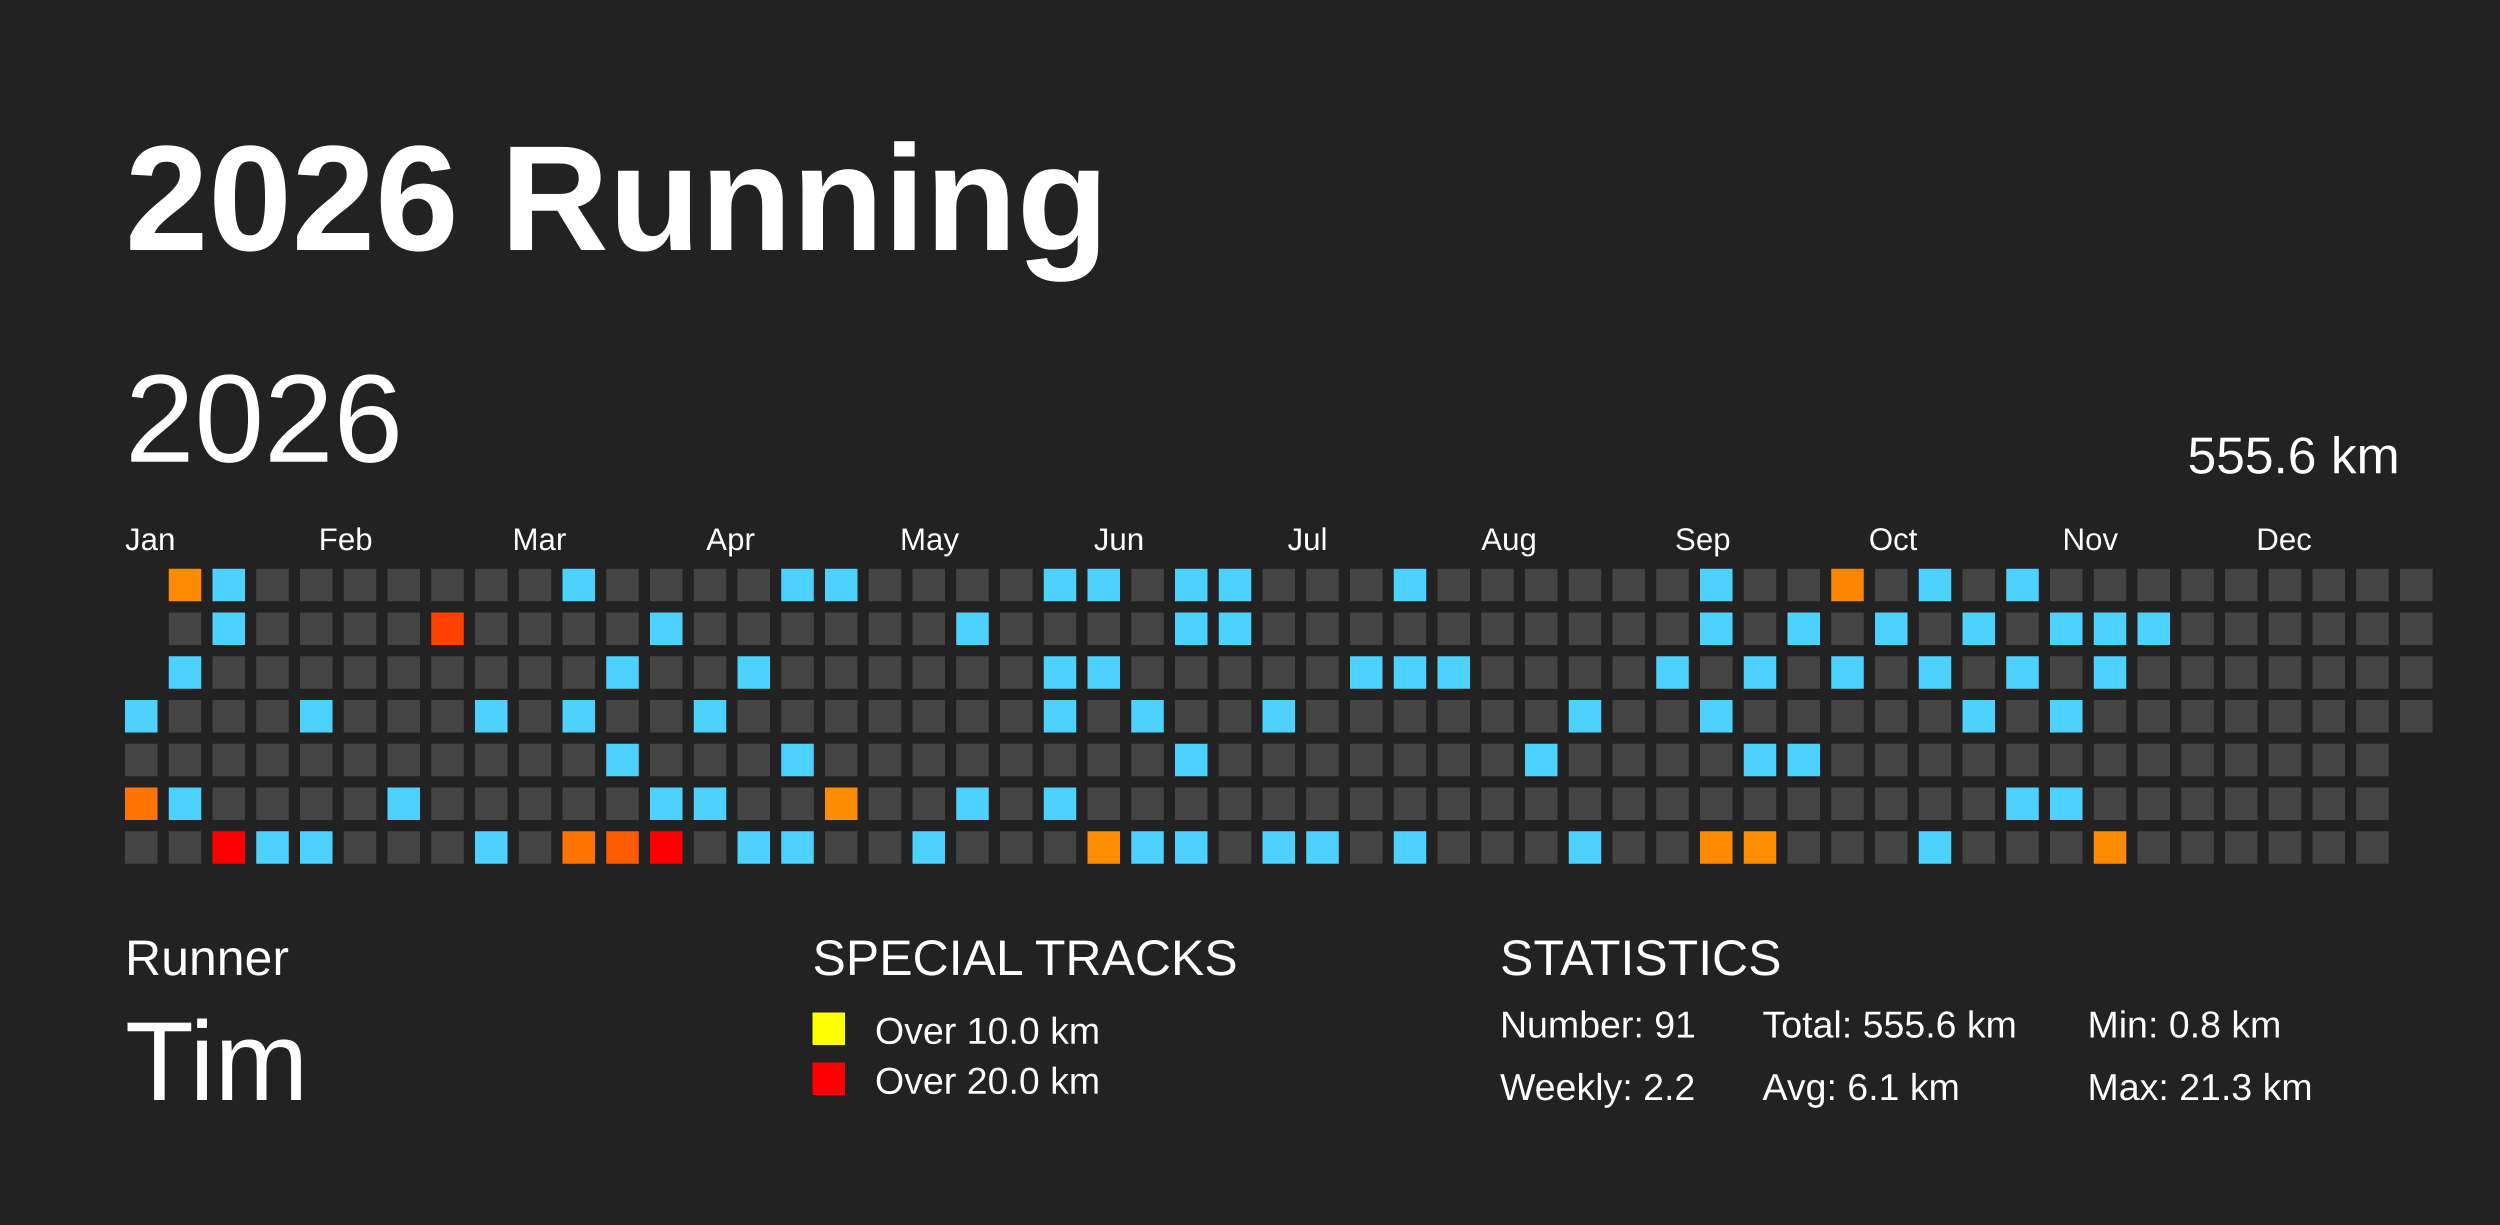
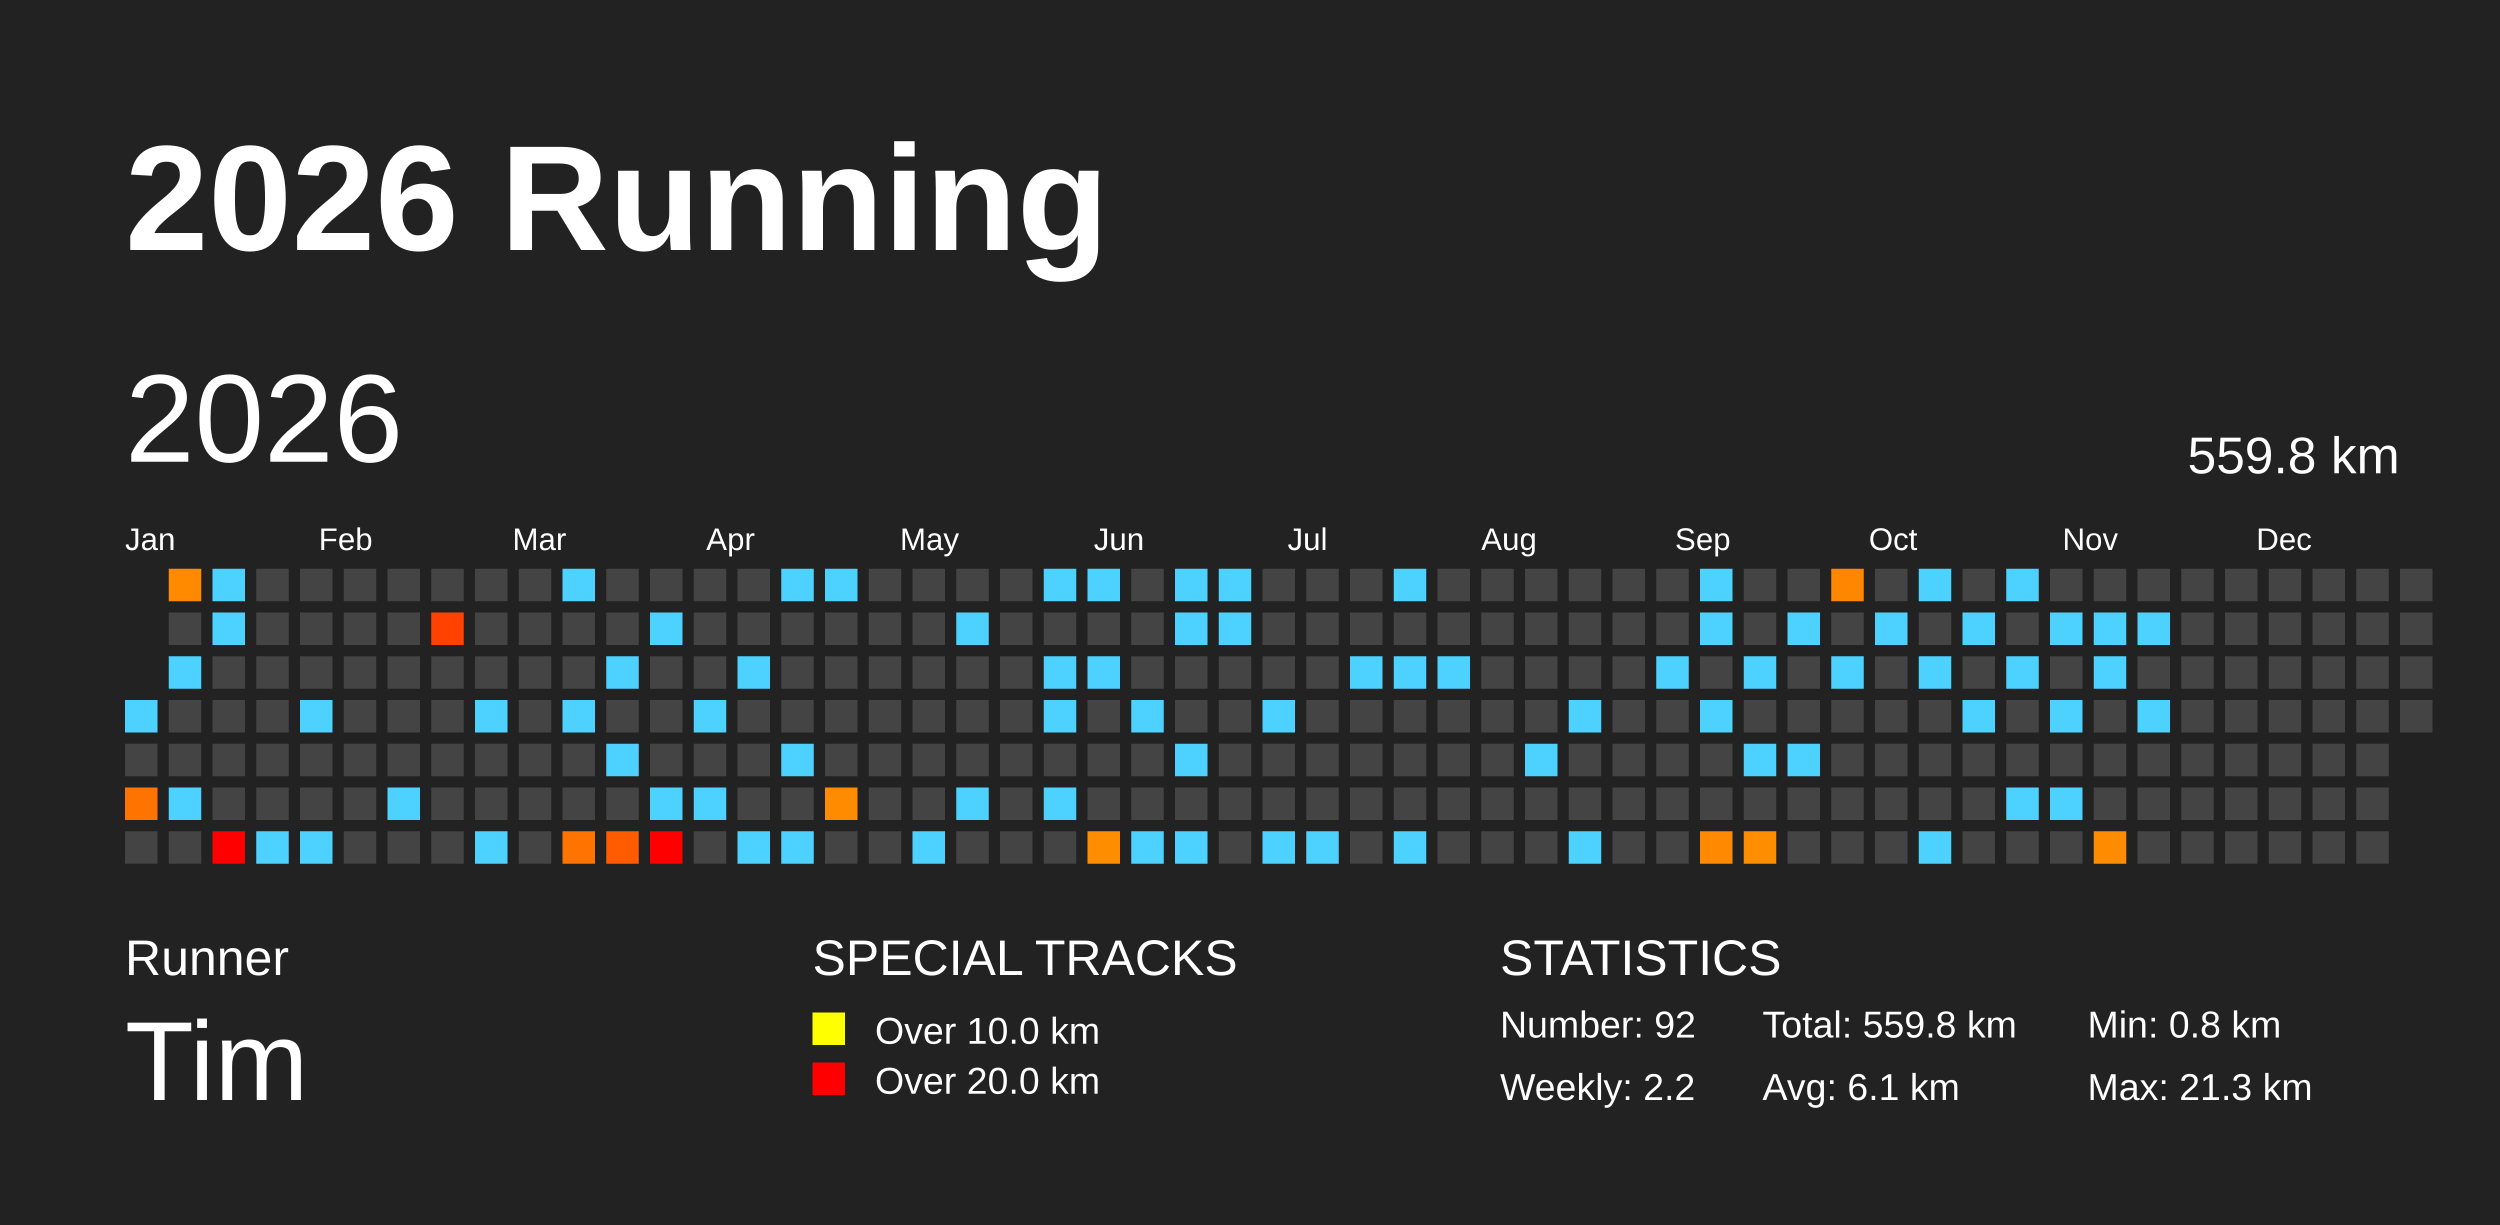
<svg xmlns="http://www.w3.org/2000/svg" baseProfile="full" height="98mm" version="1.1" viewBox="0,0,200,98" width="200mm">
  <defs />
  <rect fill="#222222" height="98" width="200" x="0" y="0" />
  <text fill="#FFFFFF" style="font-size:12px; font-family:Arial; font-weight:bold;" x="10" y="20">2026 Running</text>
  <text fill="#FFFFFF" style="font-size:4px; font-family:Arial" x="10" y="78">Runner</text>
  <text fill="#FFFFFF" style="font-size:9px; font-family:Arial" x="10" y="88">Tim</text>
  <text fill="#FFFFFF" style="font-size:4px; font-family:Arial" x="65" y="78">SPECIAL TRACKS</text>
  <rect fill="yellow" height="2.6" width="2.6" x="65" y="81" />
  <text fill="#FFFFFF" style="font-size:3px; font-family:Arial" x="70" y="83.5">Over 10.0 km</text>
  <rect fill="red" height="2.6" width="2.6" x="65" y="85" />
  <text fill="#FFFFFF" style="font-size:3px; font-family:Arial" x="70" y="87.5">Over 20.0 km</text>
  <text fill="#FFFFFF" style="font-size:4px; font-family:Arial" x="120" y="78">STATISTICS</text>
-   <text fill="#FFFFFF" style="font-size:3px; font-family:Arial" x="120" y="83">Number: 91</text>
+   <text fill="#FFFFFF" style="font-size:3px; font-family:Arial" x="120" y="83">Number: 92</text>
  <text fill="#FFFFFF" style="font-size:3px; font-family:Arial" x="120" y="88">Weekly: 2.2</text>
-   <text fill="#FFFFFF" style="font-size:3px; font-family:Arial" x="141" y="83">Total: 555.6 km</text>
+   <text fill="#FFFFFF" style="font-size:3px; font-family:Arial" x="141" y="83">Total: 559.8 km</text>
  <text fill="#FFFFFF" style="font-size:3px; font-family:Arial" x="141" y="88">Avg: 6.1 km</text>
  <text fill="#FFFFFF" style="font-size:3px; font-family:Arial" x="167" y="83">Min: 0.8 km</text>
  <text fill="#FFFFFF" style="font-size:3px; font-family:Arial" x="167" y="88">Max: 21.3 km</text>
  <text dominant-baseline="hanging" fill="#FFFFFF" style="font-size:10.0px; font-family:Arial;" x="10" y="30">2026</text>
-   <text dominant-baseline="hanging" fill="#FFFFFF" style="font-size:4.125px; font-family:Arial;" x="175" y="35">555.6 km</text>
+   <text dominant-baseline="hanging" fill="#FFFFFF" style="font-size:4.125px; font-family:Arial;" x="175" y="35">559.8 km</text>
  <text fill="#FFFFFF" style="font-size:2.5px; font-family:Arial" x="10.0" y="44">Jan</text>
  <text fill="#FFFFFF" style="font-size:2.5px; font-family:Arial" x="25.5" y="44">Feb</text>
  <text fill="#FFFFFF" style="font-size:2.5px; font-family:Arial" x="41.0" y="44">Mar</text>
  <text fill="#FFFFFF" style="font-size:2.5px; font-family:Arial" x="56.5" y="44">Apr</text>
  <text fill="#FFFFFF" style="font-size:2.5px; font-family:Arial" x="72.0" y="44">May</text>
  <text fill="#FFFFFF" style="font-size:2.5px; font-family:Arial" x="87.5" y="44">Jun</text>
  <text fill="#FFFFFF" style="font-size:2.5px; font-family:Arial" x="103.0" y="44">Jul</text>
  <text fill="#FFFFFF" style="font-size:2.5px; font-family:Arial" x="118.5" y="44">Aug</text>
  <text fill="#FFFFFF" style="font-size:2.5px; font-family:Arial" x="134.0" y="44">Sep</text>
  <text fill="#FFFFFF" style="font-size:2.5px; font-family:Arial" x="149.5" y="44">Oct</text>
  <text fill="#FFFFFF" style="font-size:2.5px; font-family:Arial" x="165.0" y="44">Nov</text>
  <text fill="#FFFFFF" style="font-size:2.5px; font-family:Arial" x="180.5" y="44">Dec</text>
  <rect fill="#4dd2ff" height="2.6" width="2.6" x="10.0" y="56.0" />
  <rect fill="#444444" height="2.6" width="2.6" x="10.0" y="59.5" />
  <rect fill="#ff7400" height="2.6" width="2.6" x="10.0" y="63.0" />
  <rect fill="#444444" height="2.6" width="2.6" x="10.0" y="66.5" />
  <rect fill="#ff8a00" height="2.6" width="2.6" x="13.5" y="45.5" />
  <rect fill="#444444" height="2.6" width="2.6" x="13.5" y="49.0" />
  <rect fill="#4dd2ff" height="2.6" width="2.6" x="13.5" y="52.5" />
  <rect fill="#444444" height="2.6" width="2.6" x="13.5" y="56.0" />
  <rect fill="#444444" height="2.6" width="2.6" x="13.5" y="59.5" />
  <rect fill="#4dd2ff" height="2.6" width="2.6" x="13.5" y="63.0" />
  <rect fill="#444444" height="2.6" width="2.6" x="13.5" y="66.5" />
  <rect fill="#4dd2ff" height="2.6" width="2.6" x="17.0" y="45.5" />
  <rect fill="#4dd2ff" height="2.6" width="2.6" x="17.0" y="49.0" />
  <rect fill="#444444" height="2.6" width="2.6" x="17.0" y="52.5" />
  <rect fill="#444444" height="2.6" width="2.6" x="17.0" y="56.0" />
  <rect fill="#444444" height="2.6" width="2.6" x="17.0" y="59.5" />
  <rect fill="#444444" height="2.6" width="2.6" x="17.0" y="63.0" />
  <rect fill="red" height="2.6" width="2.6" x="17.0" y="66.5" />
  <rect fill="#444444" height="2.6" width="2.6" x="20.5" y="45.5" />
  <rect fill="#444444" height="2.6" width="2.6" x="20.5" y="49.0" />
  <rect fill="#444444" height="2.6" width="2.6" x="20.5" y="52.5" />
  <rect fill="#444444" height="2.6" width="2.6" x="20.5" y="56.0" />
  <rect fill="#444444" height="2.6" width="2.6" x="20.5" y="59.5" />
  <rect fill="#444444" height="2.6" width="2.6" x="20.5" y="63.0" />
  <rect fill="#4dd2ff" height="2.6" width="2.6" x="20.5" y="66.5" />
  <rect fill="#444444" height="2.6" width="2.6" x="24.0" y="45.5" />
  <rect fill="#444444" height="2.6" width="2.6" x="24.0" y="49.0" />
  <rect fill="#444444" height="2.6" width="2.6" x="24.0" y="52.5" />
  <rect fill="#4dd2ff" height="2.6" width="2.6" x="24.0" y="56.0" />
  <rect fill="#444444" height="2.6" width="2.6" x="24.0" y="59.5" />
  <rect fill="#444444" height="2.6" width="2.6" x="24.0" y="63.0" />
  <rect fill="#4dd2ff" height="2.6" width="2.6" x="24.0" y="66.5" />
  <rect fill="#444444" height="2.6" width="2.6" x="27.5" y="45.5" />
  <rect fill="#444444" height="2.6" width="2.6" x="27.5" y="49.0" />
  <rect fill="#444444" height="2.6" width="2.6" x="27.5" y="52.5" />
  <rect fill="#444444" height="2.6" width="2.6" x="27.5" y="56.0" />
  <rect fill="#444444" height="2.6" width="2.6" x="27.5" y="59.5" />
  <rect fill="#444444" height="2.6" width="2.6" x="27.5" y="63.0" />
  <rect fill="#444444" height="2.6" width="2.6" x="27.5" y="66.5" />
  <rect fill="#444444" height="2.6" width="2.6" x="31.0" y="45.5" />
  <rect fill="#444444" height="2.6" width="2.6" x="31.0" y="49.0" />
  <rect fill="#444444" height="2.6" width="2.6" x="31.0" y="52.5" />
  <rect fill="#444444" height="2.6" width="2.6" x="31.0" y="56.0" />
  <rect fill="#444444" height="2.6" width="2.6" x="31.0" y="59.5" />
  <rect fill="#4dd2ff" height="2.6" width="2.6" x="31.0" y="63.0" />
  <rect fill="#444444" height="2.6" width="2.6" x="31.0" y="66.5" />
  <rect fill="#444444" height="2.6" width="2.6" x="34.5" y="45.5" />
  <rect fill="#ff4200" height="2.6" width="2.6" x="34.5" y="49.0" />
  <rect fill="#444444" height="2.6" width="2.6" x="34.5" y="52.5" />
  <rect fill="#444444" height="2.6" width="2.6" x="34.5" y="56.0" />
  <rect fill="#444444" height="2.6" width="2.6" x="34.5" y="59.5" />
  <rect fill="#444444" height="2.6" width="2.6" x="34.5" y="63.0" />
  <rect fill="#444444" height="2.6" width="2.6" x="34.5" y="66.5" />
  <rect fill="#444444" height="2.6" width="2.6" x="38.0" y="45.5" />
  <rect fill="#444444" height="2.6" width="2.6" x="38.0" y="49.0" />
  <rect fill="#444444" height="2.6" width="2.6" x="38.0" y="52.5" />
  <rect fill="#4dd2ff" height="2.6" width="2.6" x="38.0" y="56.0" />
  <rect fill="#444444" height="2.6" width="2.6" x="38.0" y="59.5" />
  <rect fill="#444444" height="2.6" width="2.6" x="38.0" y="63.0" />
  <rect fill="#4dd2ff" height="2.6" width="2.6" x="38.0" y="66.5" />
  <rect fill="#444444" height="2.6" width="2.6" x="41.5" y="45.5" />
  <rect fill="#444444" height="2.6" width="2.6" x="41.5" y="49.0" />
  <rect fill="#444444" height="2.6" width="2.6" x="41.5" y="52.5" />
  <rect fill="#444444" height="2.6" width="2.6" x="41.5" y="56.0" />
  <rect fill="#444444" height="2.6" width="2.6" x="41.5" y="59.5" />
  <rect fill="#444444" height="2.6" width="2.6" x="41.5" y="63.0" />
  <rect fill="#444444" height="2.6" width="2.6" x="41.5" y="66.5" />
  <rect fill="#4dd2ff" height="2.6" width="2.6" x="45.0" y="45.5" />
  <rect fill="#444444" height="2.6" width="2.6" x="45.0" y="49.0" />
  <rect fill="#444444" height="2.6" width="2.6" x="45.0" y="52.5" />
  <rect fill="#4dd2ff" height="2.6" width="2.6" x="45.0" y="56.0" />
  <rect fill="#444444" height="2.6" width="2.6" x="45.0" y="59.5" />
  <rect fill="#444444" height="2.6" width="2.6" x="45.0" y="63.0" />
  <rect fill="#ff7400" height="2.6" width="2.6" x="45.0" y="66.5" />
  <rect fill="#444444" height="2.6" width="2.6" x="48.5" y="45.5" />
  <rect fill="#444444" height="2.6" width="2.6" x="48.5" y="49.0" />
  <rect fill="#4dd2ff" height="2.6" width="2.6" x="48.5" y="52.5" />
  <rect fill="#444444" height="2.6" width="2.6" x="48.5" y="56.0" />
  <rect fill="#4dd2ff" height="2.6" width="2.6" x="48.5" y="59.5" />
  <rect fill="#444444" height="2.6" width="2.6" x="48.5" y="63.0" />
  <rect fill="#ff5b00" height="2.6" width="2.6" x="48.5" y="66.5" />
  <rect fill="#444444" height="2.6" width="2.6" x="52.0" y="45.5" />
  <rect fill="#4dd2ff" height="2.6" width="2.6" x="52.0" y="49.0" />
  <rect fill="#444444" height="2.6" width="2.6" x="52.0" y="52.5" />
  <rect fill="#444444" height="2.6" width="2.6" x="52.0" y="56.0" />
  <rect fill="#444444" height="2.6" width="2.6" x="52.0" y="59.5" />
  <rect fill="#4dd2ff" height="2.6" width="2.6" x="52.0" y="63.0" />
  <rect fill="red" height="2.6" width="2.6" x="52.0" y="66.5" />
  <rect fill="#444444" height="2.6" width="2.6" x="55.5" y="45.5" />
  <rect fill="#444444" height="2.6" width="2.6" x="55.5" y="49.0" />
  <rect fill="#444444" height="2.6" width="2.6" x="55.5" y="52.5" />
  <rect fill="#4dd2ff" height="2.6" width="2.6" x="55.5" y="56.0" />
  <rect fill="#444444" height="2.6" width="2.6" x="55.5" y="59.5" />
  <rect fill="#4dd2ff" height="2.6" width="2.6" x="55.5" y="63.0" />
  <rect fill="#444444" height="2.6" width="2.6" x="55.5" y="66.5" />
  <rect fill="#444444" height="2.6" width="2.6" x="59.0" y="45.5" />
  <rect fill="#444444" height="2.6" width="2.6" x="59.0" y="49.0" />
  <rect fill="#4dd2ff" height="2.6" width="2.6" x="59.0" y="52.5" />
  <rect fill="#444444" height="2.6" width="2.6" x="59.0" y="56.0" />
  <rect fill="#444444" height="2.6" width="2.6" x="59.0" y="59.5" />
  <rect fill="#444444" height="2.6" width="2.6" x="59.0" y="63.0" />
  <rect fill="#4dd2ff" height="2.6" width="2.6" x="59.0" y="66.5" />
  <rect fill="#4dd2ff" height="2.6" width="2.6" x="62.5" y="45.5" />
  <rect fill="#444444" height="2.6" width="2.6" x="62.5" y="49.0" />
  <rect fill="#444444" height="2.6" width="2.6" x="62.5" y="52.5" />
  <rect fill="#444444" height="2.6" width="2.6" x="62.5" y="56.0" />
  <rect fill="#4dd2ff" height="2.6" width="2.6" x="62.5" y="59.5" />
  <rect fill="#444444" height="2.6" width="2.6" x="62.5" y="63.0" />
  <rect fill="#4dd2ff" height="2.6" width="2.6" x="62.5" y="66.5" />
  <rect fill="#4dd2ff" height="2.6" width="2.6" x="66.0" y="45.5" />
  <rect fill="#444444" height="2.6" width="2.6" x="66.0" y="49.0" />
  <rect fill="#444444" height="2.6" width="2.6" x="66.0" y="52.5" />
  <rect fill="#444444" height="2.6" width="2.6" x="66.0" y="56.0" />
  <rect fill="#444444" height="2.6" width="2.6" x="66.0" y="59.5" />
  <rect fill="#ff8c00" height="2.6" width="2.6" x="66.0" y="63.0" />
  <rect fill="#444444" height="2.6" width="2.6" x="66.0" y="66.5" />
  <rect fill="#444444" height="2.6" width="2.6" x="69.5" y="45.5" />
  <rect fill="#444444" height="2.6" width="2.6" x="69.5" y="49.0" />
  <rect fill="#444444" height="2.6" width="2.6" x="69.5" y="52.5" />
  <rect fill="#444444" height="2.6" width="2.6" x="69.5" y="56.0" />
  <rect fill="#444444" height="2.6" width="2.6" x="69.5" y="59.5" />
  <rect fill="#444444" height="2.6" width="2.6" x="69.5" y="63.0" />
  <rect fill="#444444" height="2.6" width="2.6" x="69.5" y="66.5" />
  <rect fill="#444444" height="2.6" width="2.6" x="73.0" y="45.5" />
  <rect fill="#444444" height="2.6" width="2.6" x="73.0" y="49.0" />
  <rect fill="#444444" height="2.6" width="2.6" x="73.0" y="52.5" />
  <rect fill="#444444" height="2.6" width="2.6" x="73.0" y="56.0" />
  <rect fill="#444444" height="2.6" width="2.6" x="73.0" y="59.5" />
  <rect fill="#444444" height="2.6" width="2.6" x="73.0" y="63.0" />
  <rect fill="#4dd2ff" height="2.6" width="2.6" x="73.0" y="66.5" />
  <rect fill="#444444" height="2.6" width="2.6" x="76.5" y="45.5" />
  <rect fill="#4dd2ff" height="2.6" width="2.6" x="76.5" y="49.0" />
  <rect fill="#444444" height="2.6" width="2.6" x="76.5" y="52.5" />
  <rect fill="#444444" height="2.6" width="2.6" x="76.5" y="56.0" />
  <rect fill="#444444" height="2.6" width="2.6" x="76.5" y="59.5" />
  <rect fill="#4dd2ff" height="2.6" width="2.6" x="76.5" y="63.0" />
  <rect fill="#444444" height="2.6" width="2.6" x="76.5" y="66.5" />
  <rect fill="#444444" height="2.6" width="2.6" x="80.0" y="45.5" />
  <rect fill="#444444" height="2.6" width="2.6" x="80.0" y="49.0" />
  <rect fill="#444444" height="2.6" width="2.6" x="80.0" y="52.5" />
  <rect fill="#444444" height="2.6" width="2.6" x="80.0" y="56.0" />
  <rect fill="#444444" height="2.6" width="2.6" x="80.0" y="59.5" />
  <rect fill="#444444" height="2.6" width="2.6" x="80.0" y="63.0" />
  <rect fill="#444444" height="2.6" width="2.6" x="80.0" y="66.5" />
  <rect fill="#4dd2ff" height="2.6" width="2.6" x="83.5" y="45.5" />
  <rect fill="#444444" height="2.6" width="2.6" x="83.5" y="49.0" />
  <rect fill="#4dd2ff" height="2.6" width="2.6" x="83.5" y="52.5" />
  <rect fill="#4dd2ff" height="2.6" width="2.6" x="83.5" y="56.0" />
  <rect fill="#444444" height="2.6" width="2.6" x="83.5" y="59.5" />
  <rect fill="#4dd2ff" height="2.6" width="2.6" x="83.5" y="63.0" />
  <rect fill="#444444" height="2.6" width="2.6" x="83.5" y="66.5" />
  <rect fill="#4dd2ff" height="2.6" width="2.6" x="87.0" y="45.5" />
  <rect fill="#444444" height="2.6" width="2.6" x="87.0" y="49.0" />
  <rect fill="#4dd2ff" height="2.6" width="2.6" x="87.0" y="52.5" />
  <rect fill="#444444" height="2.6" width="2.6" x="87.0" y="56.0" />
  <rect fill="#444444" height="2.6" width="2.6" x="87.0" y="59.5" />
  <rect fill="#444444" height="2.6" width="2.6" x="87.0" y="63.0" />
  <rect fill="#ff8d00" height="2.6" width="2.6" x="87.0" y="66.5" />
  <rect fill="#444444" height="2.6" width="2.6" x="90.5" y="45.5" />
  <rect fill="#444444" height="2.6" width="2.6" x="90.5" y="49.0" />
  <rect fill="#444444" height="2.6" width="2.6" x="90.5" y="52.5" />
  <rect fill="#4dd2ff" height="2.6" width="2.6" x="90.5" y="56.0" />
  <rect fill="#444444" height="2.6" width="2.6" x="90.5" y="59.5" />
  <rect fill="#444444" height="2.6" width="2.6" x="90.5" y="63.0" />
  <rect fill="#4dd2ff" height="2.6" width="2.6" x="90.5" y="66.5" />
  <rect fill="#4dd2ff" height="2.6" width="2.6" x="94.0" y="45.5" />
  <rect fill="#4dd2ff" height="2.6" width="2.6" x="94.0" y="49.0" />
  <rect fill="#444444" height="2.6" width="2.6" x="94.0" y="52.5" />
  <rect fill="#444444" height="2.6" width="2.6" x="94.0" y="56.0" />
  <rect fill="#4dd2ff" height="2.6" width="2.6" x="94.0" y="59.5" />
  <rect fill="#444444" height="2.6" width="2.6" x="94.0" y="63.0" />
  <rect fill="#4dd2ff" height="2.6" width="2.6" x="94.0" y="66.5" />
  <rect fill="#4dd2ff" height="2.6" width="2.6" x="97.5" y="45.5" />
  <rect fill="#4dd2ff" height="2.6" width="2.6" x="97.5" y="49.0" />
  <rect fill="#444444" height="2.6" width="2.6" x="97.5" y="52.5" />
  <rect fill="#444444" height="2.6" width="2.6" x="97.5" y="56.0" />
  <rect fill="#444444" height="2.6" width="2.6" x="97.5" y="59.5" />
  <rect fill="#444444" height="2.6" width="2.6" x="97.5" y="63.0" />
  <rect fill="#444444" height="2.6" width="2.6" x="97.5" y="66.5" />
  <rect fill="#444444" height="2.6" width="2.6" x="101.0" y="45.5" />
  <rect fill="#444444" height="2.6" width="2.6" x="101.0" y="49.0" />
  <rect fill="#444444" height="2.6" width="2.6" x="101.0" y="52.5" />
  <rect fill="#4dd2ff" height="2.6" width="2.6" x="101.0" y="56.0" />
  <rect fill="#444444" height="2.6" width="2.6" x="101.0" y="59.5" />
  <rect fill="#444444" height="2.6" width="2.6" x="101.0" y="63.0" />
  <rect fill="#4dd2ff" height="2.6" width="2.6" x="101.0" y="66.5" />
  <rect fill="#444444" height="2.6" width="2.6" x="104.5" y="45.5" />
  <rect fill="#444444" height="2.6" width="2.6" x="104.5" y="49.0" />
  <rect fill="#444444" height="2.6" width="2.6" x="104.5" y="52.5" />
  <rect fill="#444444" height="2.6" width="2.6" x="104.5" y="56.0" />
  <rect fill="#444444" height="2.6" width="2.6" x="104.5" y="59.5" />
  <rect fill="#444444" height="2.6" width="2.6" x="104.5" y="63.0" />
  <rect fill="#4dd2ff" height="2.6" width="2.6" x="104.5" y="66.5" />
  <rect fill="#444444" height="2.6" width="2.6" x="108.0" y="45.5" />
  <rect fill="#444444" height="2.6" width="2.6" x="108.0" y="49.0" />
  <rect fill="#4dd2ff" height="2.6" width="2.6" x="108.0" y="52.5" />
  <rect fill="#444444" height="2.6" width="2.6" x="108.0" y="56.0" />
  <rect fill="#444444" height="2.6" width="2.6" x="108.0" y="59.5" />
  <rect fill="#444444" height="2.6" width="2.6" x="108.0" y="63.0" />
  <rect fill="#444444" height="2.6" width="2.6" x="108.0" y="66.5" />
  <rect fill="#4dd2ff" height="2.6" width="2.6" x="111.5" y="45.5" />
  <rect fill="#444444" height="2.6" width="2.6" x="111.5" y="49.0" />
  <rect fill="#4dd2ff" height="2.6" width="2.6" x="111.5" y="52.5" />
  <rect fill="#444444" height="2.6" width="2.6" x="111.5" y="56.0" />
  <rect fill="#444444" height="2.6" width="2.6" x="111.5" y="59.5" />
  <rect fill="#444444" height="2.6" width="2.6" x="111.5" y="63.0" />
  <rect fill="#4dd2ff" height="2.6" width="2.6" x="111.5" y="66.5" />
  <rect fill="#444444" height="2.6" width="2.6" x="115.0" y="45.5" />
  <rect fill="#444444" height="2.6" width="2.6" x="115.0" y="49.0" />
  <rect fill="#4dd2ff" height="2.6" width="2.6" x="115.0" y="52.5" />
  <rect fill="#444444" height="2.6" width="2.6" x="115.0" y="56.0" />
  <rect fill="#444444" height="2.6" width="2.6" x="115.0" y="59.5" />
  <rect fill="#444444" height="2.6" width="2.6" x="115.0" y="63.0" />
  <rect fill="#444444" height="2.6" width="2.6" x="115.0" y="66.5" />
  <rect fill="#444444" height="2.6" width="2.6" x="118.5" y="45.5" />
  <rect fill="#444444" height="2.6" width="2.6" x="118.5" y="49.0" />
  <rect fill="#444444" height="2.6" width="2.6" x="118.5" y="52.5" />
  <rect fill="#444444" height="2.6" width="2.6" x="118.5" y="56.0" />
  <rect fill="#444444" height="2.6" width="2.6" x="118.5" y="59.5" />
  <rect fill="#444444" height="2.6" width="2.6" x="118.5" y="63.0" />
  <rect fill="#444444" height="2.6" width="2.6" x="118.5" y="66.5" />
  <rect fill="#444444" height="2.6" width="2.6" x="122.0" y="45.5" />
  <rect fill="#444444" height="2.6" width="2.6" x="122.0" y="49.0" />
  <rect fill="#444444" height="2.6" width="2.6" x="122.0" y="52.5" />
  <rect fill="#444444" height="2.6" width="2.6" x="122.0" y="56.0" />
  <rect fill="#4dd2ff" height="2.6" width="2.6" x="122.0" y="59.5" />
  <rect fill="#444444" height="2.6" width="2.6" x="122.0" y="63.0" />
  <rect fill="#444444" height="2.6" width="2.6" x="122.0" y="66.5" />
  <rect fill="#444444" height="2.6" width="2.6" x="125.5" y="45.5" />
  <rect fill="#444444" height="2.6" width="2.6" x="125.5" y="49.0" />
  <rect fill="#444444" height="2.6" width="2.6" x="125.5" y="52.5" />
  <rect fill="#4dd2ff" height="2.6" width="2.6" x="125.5" y="56.0" />
  <rect fill="#444444" height="2.6" width="2.6" x="125.5" y="59.5" />
  <rect fill="#444444" height="2.6" width="2.6" x="125.5" y="63.0" />
  <rect fill="#4dd2ff" height="2.6" width="2.6" x="125.5" y="66.5" />
  <rect fill="#444444" height="2.6" width="2.6" x="129.0" y="45.5" />
  <rect fill="#444444" height="2.6" width="2.6" x="129.0" y="49.0" />
  <rect fill="#444444" height="2.6" width="2.6" x="129.0" y="52.5" />
  <rect fill="#444444" height="2.6" width="2.6" x="129.0" y="56.0" />
  <rect fill="#444444" height="2.6" width="2.6" x="129.0" y="59.5" />
  <rect fill="#444444" height="2.6" width="2.6" x="129.0" y="63.0" />
  <rect fill="#444444" height="2.6" width="2.6" x="129.0" y="66.5" />
  <rect fill="#444444" height="2.6" width="2.6" x="132.5" y="45.5" />
  <rect fill="#444444" height="2.6" width="2.6" x="132.5" y="49.0" />
  <rect fill="#4dd2ff" height="2.6" width="2.6" x="132.5" y="52.5" />
  <rect fill="#444444" height="2.6" width="2.6" x="132.5" y="56.0" />
  <rect fill="#444444" height="2.6" width="2.6" x="132.5" y="59.5" />
  <rect fill="#444444" height="2.6" width="2.6" x="132.5" y="63.0" />
  <rect fill="#444444" height="2.6" width="2.6" x="132.5" y="66.5" />
  <rect fill="#4dd2ff" height="2.6" width="2.6" x="136.0" y="45.5" />
  <rect fill="#4dd2ff" height="2.6" width="2.6" x="136.0" y="49.0" />
  <rect fill="#444444" height="2.6" width="2.6" x="136.0" y="52.5" />
  <rect fill="#4dd2ff" height="2.6" width="2.6" x="136.0" y="56.0" />
  <rect fill="#444444" height="2.6" width="2.6" x="136.0" y="59.5" />
  <rect fill="#444444" height="2.6" width="2.6" x="136.0" y="63.0" />
  <rect fill="#ff8900" height="2.6" width="2.6" x="136.0" y="66.5" />
  <rect fill="#444444" height="2.6" width="2.6" x="139.5" y="45.5" />
  <rect fill="#444444" height="2.6" width="2.6" x="139.5" y="49.0" />
  <rect fill="#4dd2ff" height="2.6" width="2.6" x="139.5" y="52.5" />
  <rect fill="#444444" height="2.6" width="2.6" x="139.5" y="56.0" />
  <rect fill="#4dd2ff" height="2.6" width="2.6" x="139.5" y="59.5" />
  <rect fill="#444444" height="2.6" width="2.6" x="139.5" y="63.0" />
  <rect fill="#ff8d00" height="2.6" width="2.6" x="139.5" y="66.5" />
  <rect fill="#444444" height="2.6" width="2.6" x="143.0" y="45.5" />
  <rect fill="#4dd2ff" height="2.6" width="2.6" x="143.0" y="49.0" />
  <rect fill="#444444" height="2.6" width="2.6" x="143.0" y="52.5" />
  <rect fill="#444444" height="2.6" width="2.6" x="143.0" y="56.0" />
  <rect fill="#4dd2ff" height="2.6" width="2.6" x="143.0" y="59.5" />
  <rect fill="#444444" height="2.6" width="2.6" x="143.0" y="63.0" />
  <rect fill="#444444" height="2.6" width="2.6" x="143.0" y="66.5" />
  <rect fill="#ff8700" height="2.6" width="2.6" x="146.5" y="45.5" />
  <rect fill="#444444" height="2.6" width="2.6" x="146.5" y="49.0" />
  <rect fill="#4dd2ff" height="2.6" width="2.6" x="146.5" y="52.5" />
  <rect fill="#444444" height="2.6" width="2.6" x="146.5" y="56.0" />
  <rect fill="#444444" height="2.6" width="2.6" x="146.5" y="59.5" />
  <rect fill="#444444" height="2.6" width="2.6" x="146.5" y="63.0" />
  <rect fill="#444444" height="2.6" width="2.6" x="146.5" y="66.5" />
  <rect fill="#444444" height="2.6" width="2.6" x="150.0" y="45.5" />
  <rect fill="#4dd2ff" height="2.6" width="2.6" x="150.0" y="49.0" />
  <rect fill="#444444" height="2.6" width="2.6" x="150.0" y="52.5" />
  <rect fill="#444444" height="2.6" width="2.6" x="150.0" y="56.0" />
  <rect fill="#444444" height="2.6" width="2.6" x="150.0" y="59.5" />
  <rect fill="#444444" height="2.6" width="2.6" x="150.0" y="63.0" />
  <rect fill="#444444" height="2.6" width="2.6" x="150.0" y="66.5" />
  <rect fill="#4dd2ff" height="2.6" width="2.6" x="153.5" y="45.5" />
  <rect fill="#444444" height="2.6" width="2.6" x="153.5" y="49.0" />
  <rect fill="#4dd2ff" height="2.6" width="2.6" x="153.5" y="52.5" />
  <rect fill="#444444" height="2.6" width="2.6" x="153.5" y="56.0" />
  <rect fill="#444444" height="2.6" width="2.6" x="153.5" y="59.5" />
  <rect fill="#444444" height="2.6" width="2.6" x="153.5" y="63.0" />
  <rect fill="#4dd2ff" height="2.6" width="2.6" x="153.5" y="66.5" />
  <rect fill="#444444" height="2.6" width="2.6" x="157.0" y="45.5" />
  <rect fill="#4dd2ff" height="2.6" width="2.6" x="157.0" y="49.0" />
  <rect fill="#444444" height="2.6" width="2.6" x="157.0" y="52.5" />
  <rect fill="#4dd2ff" height="2.6" width="2.6" x="157.0" y="56.0" />
  <rect fill="#444444" height="2.6" width="2.6" x="157.0" y="59.5" />
  <rect fill="#444444" height="2.6" width="2.6" x="157.0" y="63.0" />
  <rect fill="#444444" height="2.6" width="2.6" x="157.0" y="66.5" />
  <rect fill="#4dd2ff" height="2.6" width="2.6" x="160.5" y="45.5" />
  <rect fill="#444444" height="2.6" width="2.6" x="160.5" y="49.0" />
  <rect fill="#4dd2ff" height="2.6" width="2.6" x="160.5" y="52.5" />
  <rect fill="#444444" height="2.6" width="2.6" x="160.5" y="56.0" />
  <rect fill="#444444" height="2.6" width="2.6" x="160.5" y="59.5" />
  <rect fill="#4dd2ff" height="2.6" width="2.6" x="160.5" y="63.0" />
  <rect fill="#444444" height="2.6" width="2.6" x="160.5" y="66.5" />
  <rect fill="#444444" height="2.6" width="2.6" x="164.0" y="45.5" />
  <rect fill="#4dd2ff" height="2.6" width="2.6" x="164.0" y="49.0" />
  <rect fill="#444444" height="2.6" width="2.6" x="164.0" y="52.5" />
  <rect fill="#4dd2ff" height="2.6" width="2.6" x="164.0" y="56.0" />
  <rect fill="#444444" height="2.6" width="2.6" x="164.0" y="59.5" />
  <rect fill="#4dd2ff" height="2.6" width="2.6" x="164.0" y="63.0" />
  <rect fill="#444444" height="2.6" width="2.6" x="164.0" y="66.5" />
  <rect fill="#444444" height="2.6" width="2.6" x="167.5" y="45.5" />
  <rect fill="#4dd2ff" height="2.6" width="2.6" x="167.5" y="49.0" />
  <rect fill="#4dd2ff" height="2.6" width="2.6" x="167.5" y="52.5" />
  <rect fill="#444444" height="2.6" width="2.6" x="167.5" y="56.0" />
  <rect fill="#444444" height="2.6" width="2.6" x="167.5" y="59.5" />
  <rect fill="#444444" height="2.6" width="2.6" x="167.5" y="63.0" />
  <rect fill="#ff8c00" height="2.6" width="2.6" x="167.5" y="66.5" />
  <rect fill="#444444" height="2.6" width="2.6" x="171.0" y="45.5" />
  <rect fill="#4dd2ff" height="2.6" width="2.6" x="171.0" y="49.0" />
  <rect fill="#444444" height="2.6" width="2.6" x="171.0" y="52.5" />
-   <rect fill="#444444" height="2.6" width="2.6" x="171.0" y="56.0" />
+   <rect fill="#4dd2ff" height="2.6" width="2.6" x="171.0" y="56.0" />
  <rect fill="#444444" height="2.6" width="2.6" x="171.0" y="59.5" />
  <rect fill="#444444" height="2.6" width="2.6" x="171.0" y="63.0" />
  <rect fill="#444444" height="2.6" width="2.6" x="171.0" y="66.5" />
  <rect fill="#444444" height="2.6" width="2.6" x="174.5" y="45.5" />
  <rect fill="#444444" height="2.6" width="2.6" x="174.5" y="49.0" />
  <rect fill="#444444" height="2.6" width="2.6" x="174.5" y="52.5" />
  <rect fill="#444444" height="2.6" width="2.6" x="174.5" y="56.0" />
  <rect fill="#444444" height="2.6" width="2.6" x="174.5" y="59.5" />
  <rect fill="#444444" height="2.6" width="2.6" x="174.5" y="63.0" />
  <rect fill="#444444" height="2.6" width="2.6" x="174.5" y="66.5" />
  <rect fill="#444444" height="2.6" width="2.6" x="178.0" y="45.5" />
  <rect fill="#444444" height="2.6" width="2.6" x="178.0" y="49.0" />
  <rect fill="#444444" height="2.6" width="2.6" x="178.0" y="52.5" />
  <rect fill="#444444" height="2.6" width="2.6" x="178.0" y="56.0" />
  <rect fill="#444444" height="2.6" width="2.6" x="178.0" y="59.5" />
  <rect fill="#444444" height="2.6" width="2.6" x="178.0" y="63.0" />
  <rect fill="#444444" height="2.6" width="2.6" x="178.0" y="66.5" />
  <rect fill="#444444" height="2.6" width="2.6" x="181.5" y="45.5" />
  <rect fill="#444444" height="2.6" width="2.6" x="181.5" y="49.0" />
  <rect fill="#444444" height="2.6" width="2.6" x="181.5" y="52.5" />
  <rect fill="#444444" height="2.6" width="2.6" x="181.5" y="56.0" />
  <rect fill="#444444" height="2.6" width="2.6" x="181.5" y="59.5" />
  <rect fill="#444444" height="2.6" width="2.6" x="181.5" y="63.0" />
  <rect fill="#444444" height="2.6" width="2.6" x="181.5" y="66.5" />
  <rect fill="#444444" height="2.6" width="2.6" x="185.0" y="45.5" />
  <rect fill="#444444" height="2.6" width="2.6" x="185.0" y="49.0" />
  <rect fill="#444444" height="2.6" width="2.6" x="185.0" y="52.5" />
  <rect fill="#444444" height="2.6" width="2.6" x="185.0" y="56.0" />
  <rect fill="#444444" height="2.6" width="2.6" x="185.0" y="59.5" />
  <rect fill="#444444" height="2.6" width="2.6" x="185.0" y="63.0" />
  <rect fill="#444444" height="2.6" width="2.6" x="185.0" y="66.5" />
  <rect fill="#444444" height="2.6" width="2.6" x="188.5" y="45.5" />
  <rect fill="#444444" height="2.6" width="2.6" x="188.5" y="49.0" />
  <rect fill="#444444" height="2.6" width="2.6" x="188.5" y="52.5" />
  <rect fill="#444444" height="2.6" width="2.6" x="188.5" y="56.0" />
  <rect fill="#444444" height="2.6" width="2.6" x="188.5" y="59.5" />
  <rect fill="#444444" height="2.6" width="2.6" x="188.5" y="63.0" />
  <rect fill="#444444" height="2.6" width="2.6" x="188.5" y="66.5" />
  <rect fill="#444444" height="2.6" width="2.6" x="192.0" y="45.5" />
  <rect fill="#444444" height="2.6" width="2.6" x="192.0" y="49.0" />
  <rect fill="#444444" height="2.6" width="2.6" x="192.0" y="52.5" />
  <rect fill="#444444" height="2.6" width="2.6" x="192.0" y="56.0" />
</svg>
